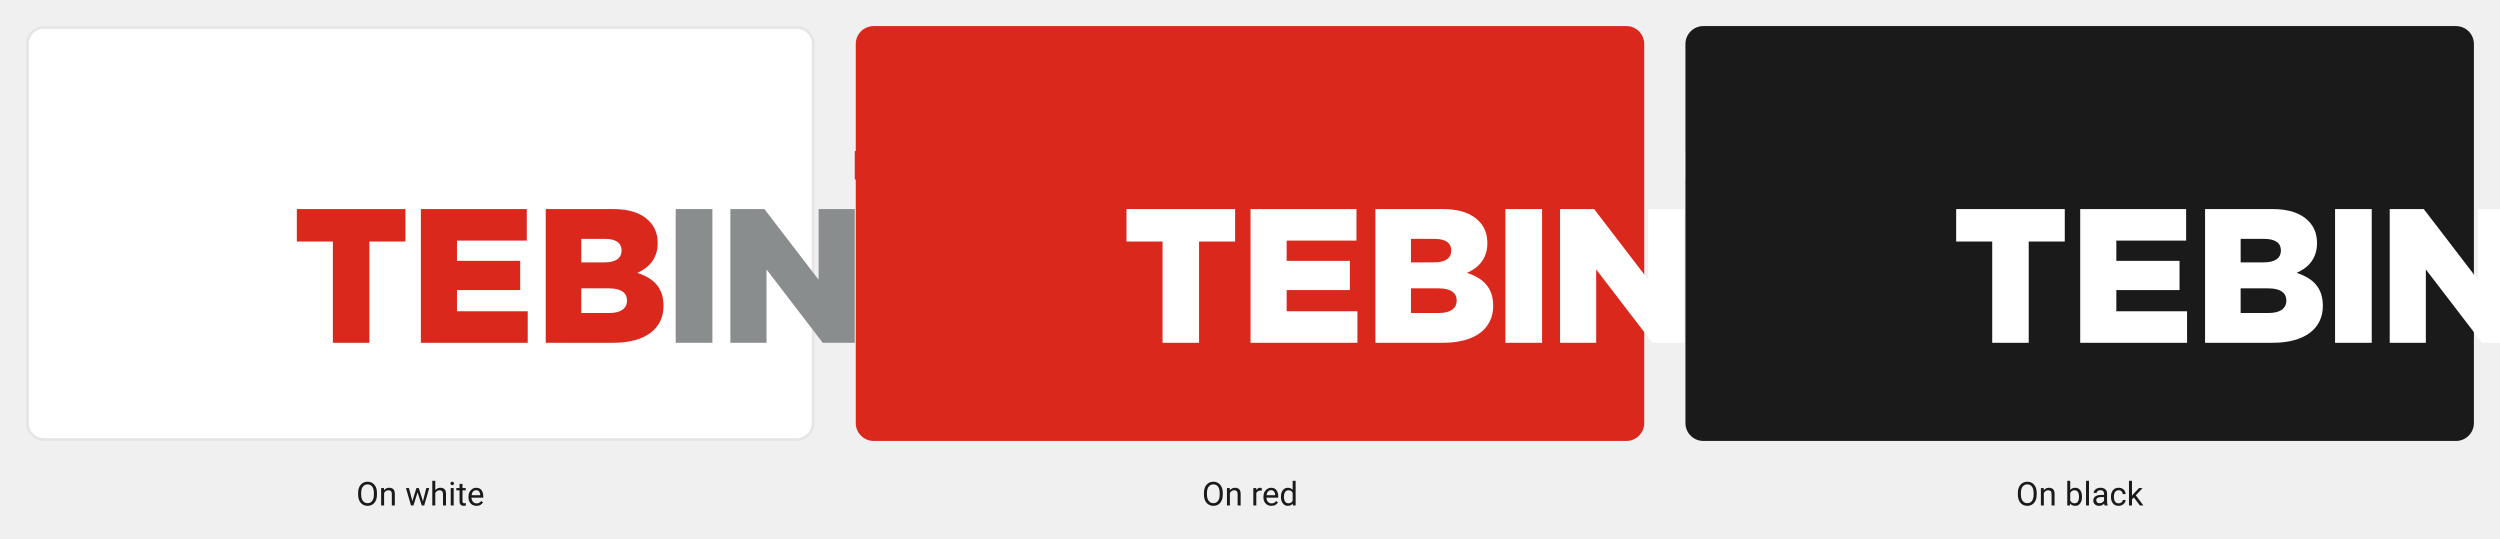
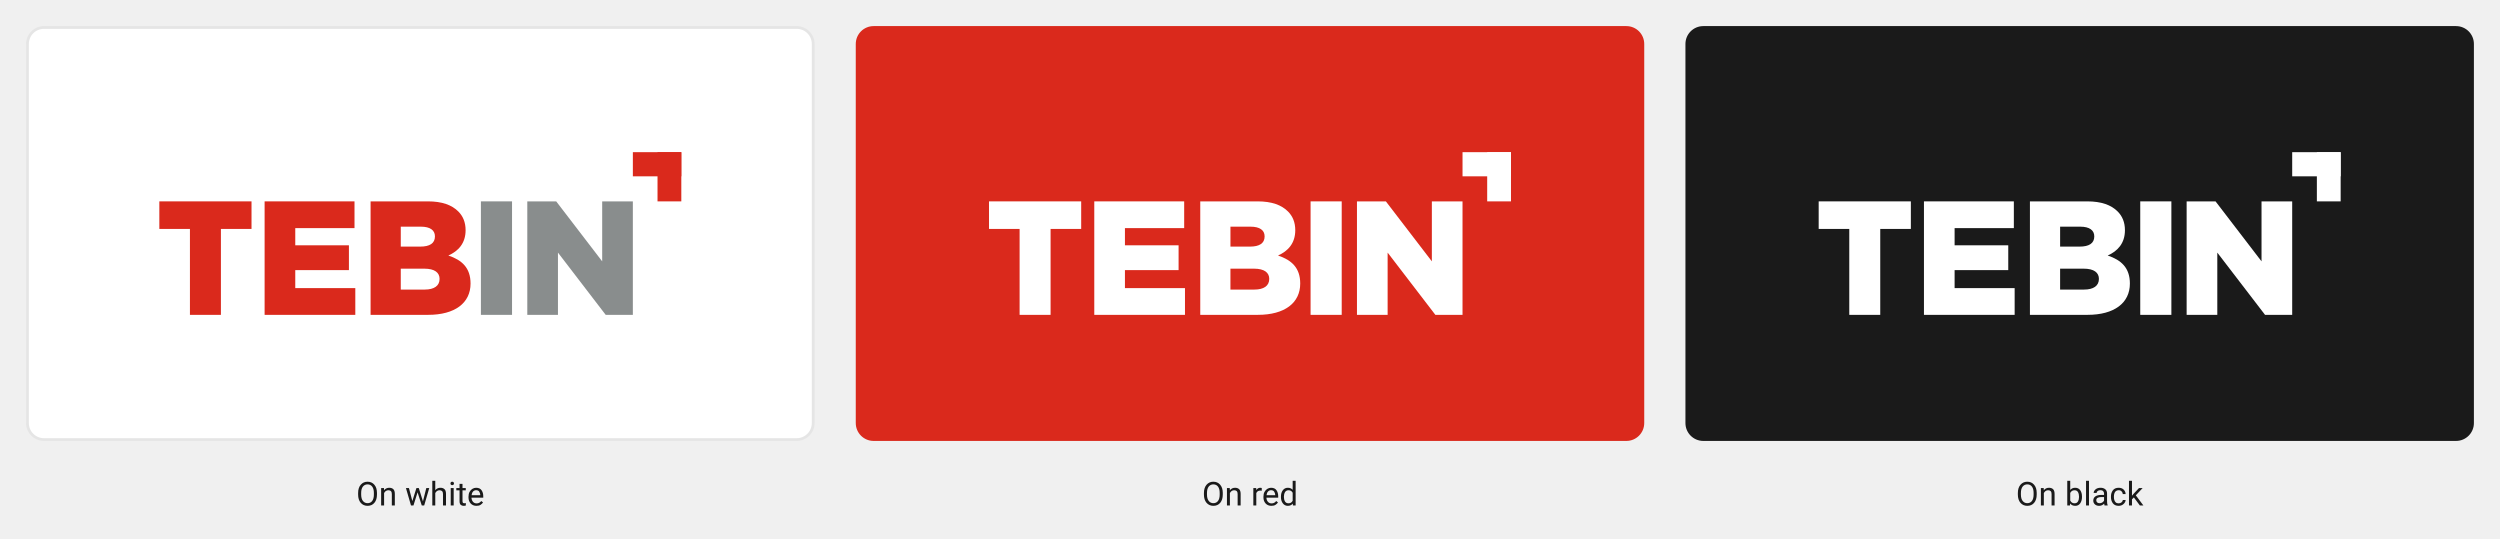
<svg xmlns="http://www.w3.org/2000/svg" viewBox="0 0 910 196" font-family="Roboto, Arial, Helvetica, sans-serif">
-   <defs>
-     <symbol id="logo-color" viewBox="0 0 533.33 166.23">
-       <path fill="#DA291C" d="M31.26,78.43H0v-28.16h94.18v28.16h-31.27v87.8h-31.65v-87.8Z" />
-       <path fill="#DA291C" d="M107.55,50.27h91.86v27.33h-60.53v17.56h54.82v25.35h-54.82v18.39h61.35v27.33h-92.67V50.27Z" />
-       <path fill="#DA291C" d="M215.85,50.27h58.57c14.36,0,24.47,3.64,31.16,10.43,4.57,4.64,7.34,10.77,7.34,19.05,0,13.42-7.51,21.37-17.62,25.84,13.86,4.63,22.68,12.59,22.68,28.65,0,19.88-15.99,31.97-43.24,31.97h-58.9V50.27ZM266.59,96.49c9.63,0,15.01-3.31,15.01-10.43,0-6.3-4.89-9.94-14.35-9.94h-20.56v20.37h19.9ZM271.16,140.39c9.63,0,15.17-3.81,15.17-10.93,0-6.3-4.9-10.43-15.5-10.43h-24.15v21.36h24.47Z" />
-       <path fill="#DA291C" d="M533.33,0v24.68h-49.51V0h49.51Z" />
-       <path fill="#DA291C" d="M533.33,50.28h-24.31V0h24.31v50.28Z" />
-       <path fill="#898D8D" d="M328.56,50.27h31.81v115.96h-31.81V50.27Z" />
-       <path fill="#898D8D" d="M375.96,50.27h29.53l46.99,61.29v-61.29h31.33v115.96h-27.74l-48.78-63.61v63.61h-31.33V50.27Z" />
-     </symbol>
-     <symbol id="logo-white" viewBox="0 0 533.33 166.23">
-       <path fill="#FFFFFF" d="M31.26,78.43H0v-28.16h94.18v28.16h-31.27v87.8h-31.65v-87.8Z" />
-       <path fill="#FFFFFF" d="M107.55,50.27h91.86v27.33h-60.53v17.56h54.82v25.35h-54.82v18.39h61.35v27.33h-92.67V50.27Z" />
-       <path fill="#FFFFFF" d="M215.85,50.27h58.57c14.36,0,24.47,3.64,31.16,10.43,4.57,4.64,7.34,10.77,7.34,19.05,0,13.42-7.51,21.37-17.62,25.84,13.86,4.63,22.68,12.59,22.68,28.65,0,19.88-15.99,31.97-43.24,31.97h-58.9V50.27ZM266.59,96.49c9.63,0,15.01-3.31,15.01-10.43,0-6.3-4.89-9.94-14.35-9.94h-20.56v20.37h19.9ZM271.16,140.39c9.63,0,15.17-3.81,15.17-10.93,0-6.3-4.9-10.43-15.5-10.43h-24.15v21.36h24.47Z" />
-       <path fill="#FFFFFF" d="M533.33,0v24.68h-49.51V0h49.51Z" />
-       <path fill="#FFFFFF" d="M533.33,50.28h-24.31V0h24.31v50.28Z" />
-       <path fill="#FFFFFF" d="M328.56,50.27h31.81v115.96h-31.81V50.27Z" />
-       <path fill="#FFFFFF" d="M375.96,50.27h29.53l46.99,61.29v-61.29h31.33v115.96h-27.74l-48.78-63.61v63.61h-31.33V50.27Z" />
-     </symbol>
-   </defs>
  <rect x="10" y="10" width="286" height="150" rx="6" fill="#FFFFFF" stroke="#E5E5E5" />
-   <use href="#logo-color" transform="translate(58,55) scale(0.356)" />
+   <g transform="translate(58.00,55.39) scale(0.35625)">
+     <path fill="#DA291C" d="M31.26,78.43H0v-28.16h94.18v28.16h-31.27v87.8h-31.65v-87.8Z" />
+     <path fill="#DA291C" d="M107.55,50.27h91.86v27.33h-60.53v17.56h54.82v25.35h-54.82v18.39h61.35v27.33h-92.67V50.27Z" />
+     <path fill="#DA291C" d="M215.85,50.27h58.57c14.36,0,24.47,3.64,31.16,10.43,4.57,4.64,7.34,10.77,7.34,19.05,0,13.42-7.51,21.37-17.62,25.84,13.86,4.63,22.68,12.59,22.68,28.65,0,19.88-15.99,31.97-43.24,31.97h-58.9V50.27ZM266.59,96.49c9.63,0,15.01-3.31,15.01-10.43,0-6.3-4.89-9.94-14.35-9.94h-20.56v20.37h19.9ZM271.16,140.39c9.63,0,15.17-3.81,15.17-10.93,0-6.3-4.9-10.43-15.5-10.43h-24.15v21.36h24.47Z" />
+     <path fill="#DA291C" d="M533.33,0v24.68h-49.51V0h49.51Z" />
+     <path fill="#DA291C" d="M533.33,50.28h-24.31V0h24.31v50.28Z" />
+     <path fill="#898D8D" d="M328.56,50.27h31.81v115.96h-31.81V50.27Z" />
+     <path fill="#898D8D" d="M375.96,50.27h29.53l46.99,61.29v-61.29h31.33v115.96h-27.74l-48.78-63.61v63.61h-31.33V50.27Z" />
+   </g>
  <text x="153" y="184" font-size="12" fill="#1A1A1A" text-anchor="middle">On white</text>
  <rect x="312" y="10" width="286" height="150" rx="6" fill="#DA291C" stroke="#DA291C" />
-   <use href="#logo-white" transform="translate(360,55) scale(0.356)" />
+   <g transform="translate(360.00,55.39) scale(0.35625)">
+     <path fill="#FFFFFF" d="M31.26,78.43H0v-28.16h94.18v28.16h-31.27v87.8h-31.65v-87.8Z" />
+     <path fill="#FFFFFF" d="M107.55,50.27h91.86v27.33h-60.53v17.56h54.82v25.35h-54.82v18.39h61.35v27.33h-92.67V50.27Z" />
+     <path fill="#FFFFFF" d="M215.85,50.27h58.57c14.36,0,24.47,3.64,31.16,10.43,4.57,4.64,7.34,10.77,7.34,19.05,0,13.42-7.51,21.37-17.62,25.84,13.86,4.63,22.68,12.59,22.68,28.65,0,19.88-15.99,31.97-43.24,31.97h-58.9V50.27ZM266.59,96.49c9.63,0,15.01-3.31,15.01-10.43,0-6.3-4.89-9.94-14.35-9.94h-20.56v20.37h19.9ZM271.16,140.39c9.63,0,15.17-3.81,15.17-10.93,0-6.3-4.9-10.43-15.5-10.43h-24.15v21.36h24.47Z" />
+     <path fill="#FFFFFF" d="M533.33,0v24.68h-49.51V0h49.51Z" />
+     <path fill="#FFFFFF" d="M533.33,50.28h-24.31V0h24.31v50.28Z" />
+     <path fill="#FFFFFF" d="M328.56,50.27h31.81v115.96h-31.81V50.27Z" />
+     <path fill="#FFFFFF" d="M375.96,50.27h29.53l46.99,61.29v-61.29h31.33v115.96h-27.74l-48.78-63.61v63.61h-31.33V50.27Z" />
+   </g>
  <text x="455" y="184" font-size="12" fill="#1A1A1A" text-anchor="middle">On red</text>
  <rect x="614" y="10" width="286" height="150" rx="6" fill="#1A1A1A" stroke="#1A1A1A" />
-   <use href="#logo-white" transform="translate(662,55) scale(0.356)" />
+   <g transform="translate(662.00,55.39) scale(0.35625)">
+     <path fill="#FFFFFF" d="M31.26,78.43H0v-28.16h94.18v28.16h-31.27v87.8h-31.65v-87.8Z" />
+     <path fill="#FFFFFF" d="M107.55,50.27h91.86v27.33h-60.53v17.56h54.82v25.35h-54.82v18.39h61.35v27.33h-92.67V50.27Z" />
+     <path fill="#FFFFFF" d="M215.85,50.27h58.57c14.36,0,24.47,3.64,31.16,10.43,4.57,4.64,7.34,10.77,7.34,19.05,0,13.42-7.51,21.37-17.62,25.84,13.86,4.63,22.68,12.59,22.68,28.65,0,19.88-15.99,31.97-43.24,31.97h-58.9V50.27ZM266.59,96.49c9.63,0,15.01-3.31,15.01-10.43,0-6.3-4.89-9.94-14.35-9.94h-20.56v20.37h19.9ZM271.16,140.39c9.63,0,15.17-3.81,15.17-10.93,0-6.3-4.9-10.43-15.5-10.43h-24.15v21.36h24.47Z" />
+     <path fill="#FFFFFF" d="M533.33,0v24.68h-49.51V0h49.51Z" />
+     <path fill="#FFFFFF" d="M533.33,50.28h-24.31V0h24.31v50.28Z" />
+     <path fill="#FFFFFF" d="M328.56,50.27h31.81v115.96h-31.81V50.27Z" />
+     <path fill="#FFFFFF" d="M375.96,50.27h29.53l46.99,61.29v-61.29h31.33v115.96h-27.74l-48.78-63.61v63.61h-31.33V50.27Z" />
+   </g>
  <text x="757" y="184" font-size="12" fill="#1A1A1A" text-anchor="middle">On black</text>
</svg>
